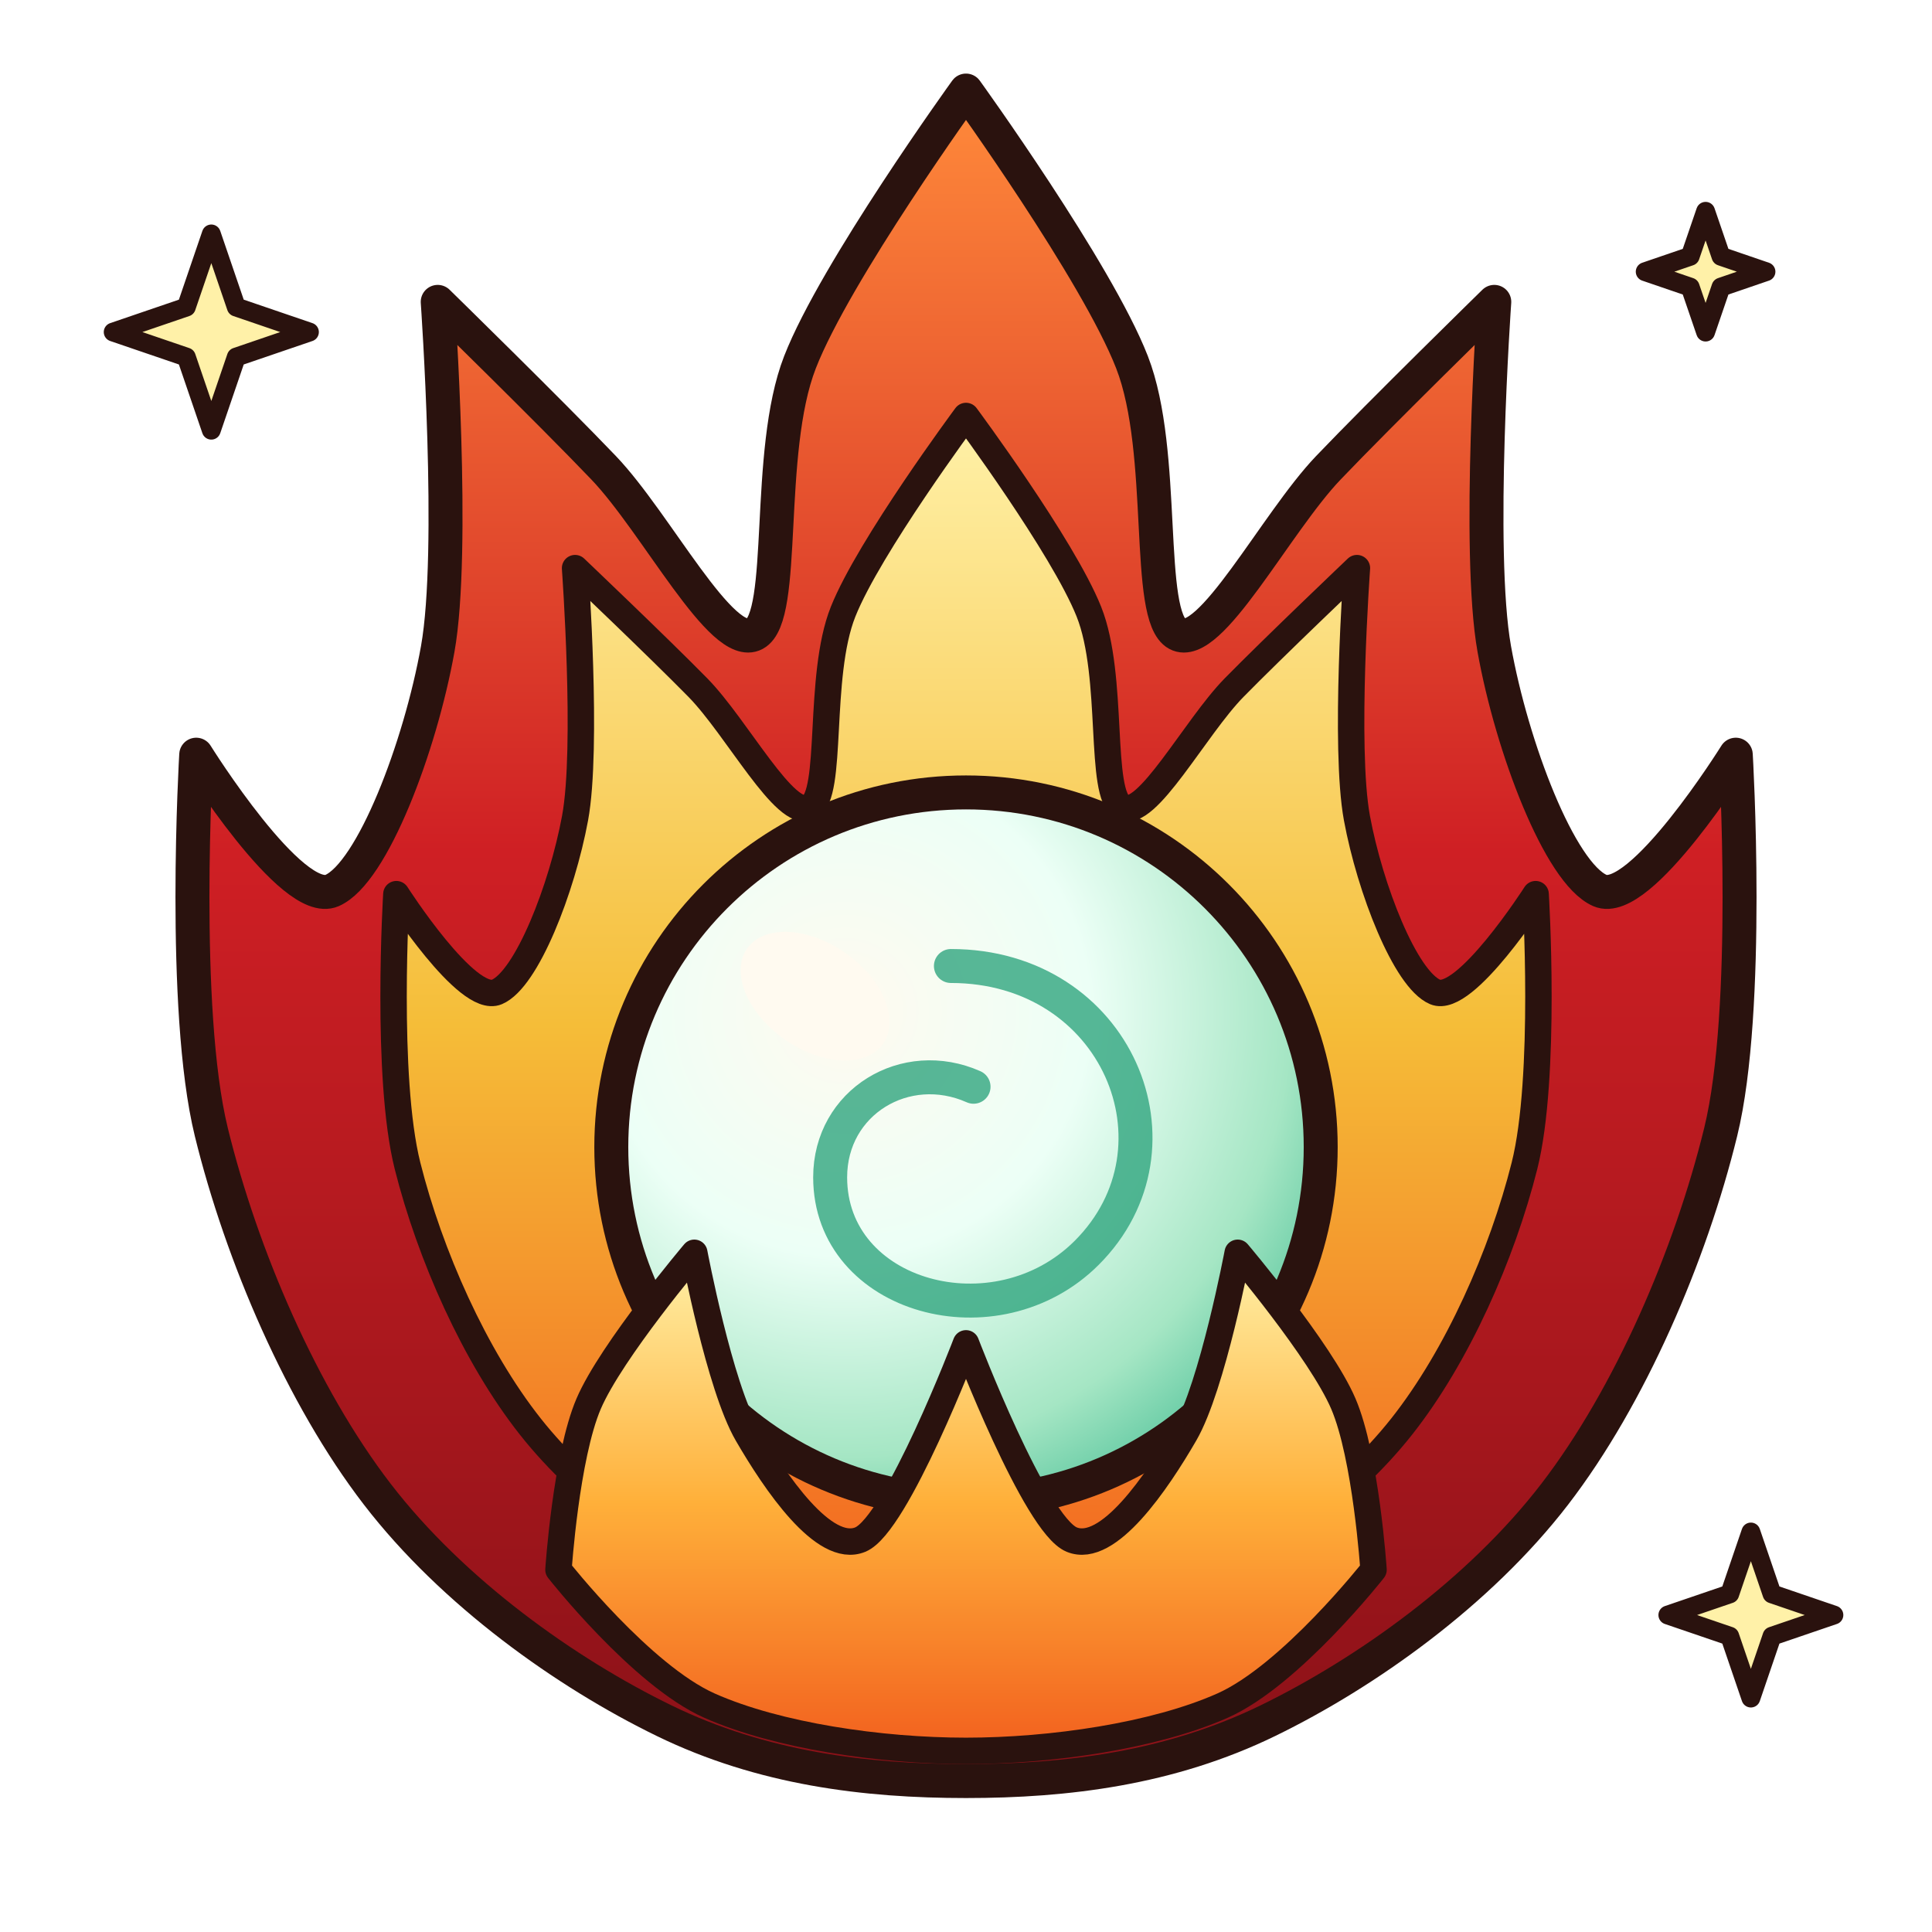
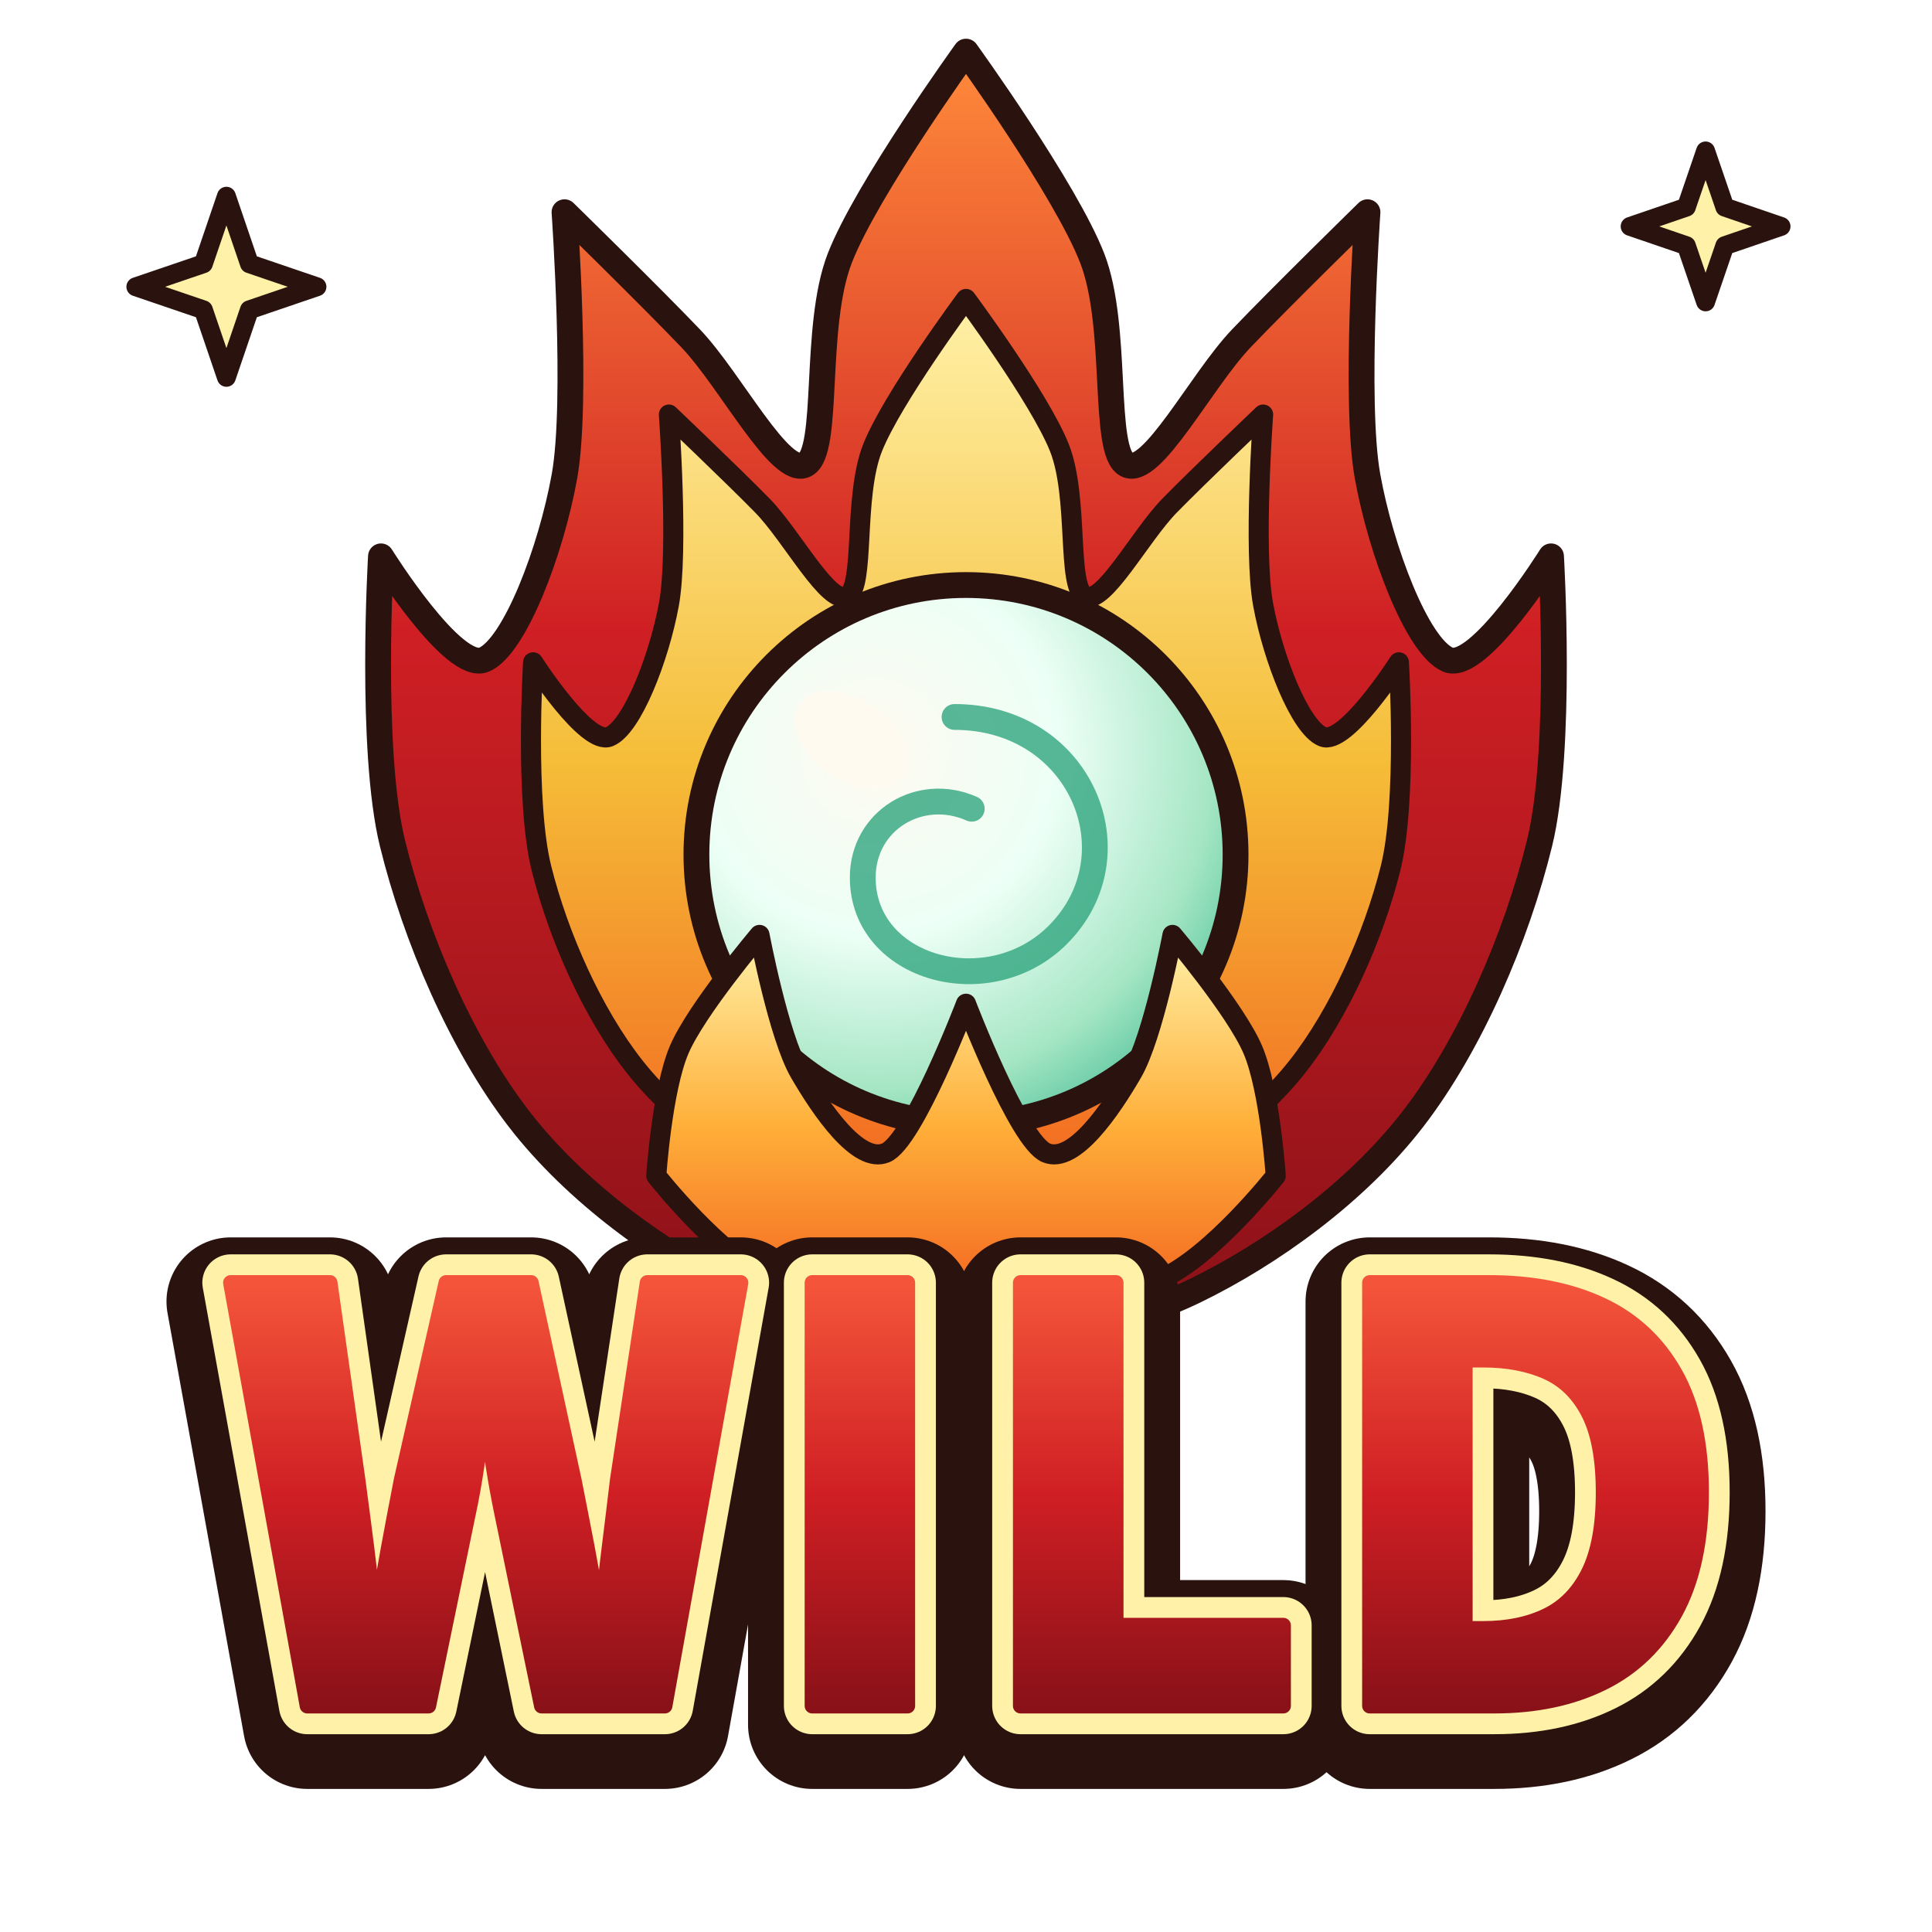
<svg xmlns="http://www.w3.org/2000/svg" width="256" height="256" viewBox="0 0 256 256">
  <defs>
-     <linearGradient id="linear-gradient-1" x1="128" y1="12" x2="128" y2="236" gradientUnits="userSpaceOnUse">
+     <linearGradient id="linear-gradient-1" x1="128" y1="6.84" x2="128" y2="177.08" gradientUnits="userSpaceOnUse">
      <stop offset="0" stop-color="#ff8a3a" />
      <stop offset="0.45" stop-color="#cf1f24" />
      <stop offset="1" stop-color="#8a1118" />
    </linearGradient>
-     <linearGradient id="linear-gradient-2" x1="128" y1="55.12" x2="128" y2="216.4" gradientUnits="userSpaceOnUse">
+     <linearGradient id="linear-gradient-2" x1="128" y1="39.61" x2="128" y2="162.18" gradientUnits="userSpaceOnUse">
      <stop offset="0" stop-color="#fff1a8" />
      <stop offset="0.5" stop-color="#f5bd38" />
      <stop offset="1" stop-color="#f2601e" />
    </linearGradient>
-     <radialGradient id="radial-gradient-1" cx="112" cy="134" r="72" gradientUnits="userSpaceOnUse">
+     <radialGradient id="radial-gradient-1" cx="115.84" cy="99.56" r="54.72" gradientUnits="userSpaceOnUse">
      <stop offset="0" stop-color="#fffaf0" />
      <stop offset="0.45" stop-color="#ecfff6" />
      <stop offset="0.82" stop-color="#a5e6c4" />
      <stop offset="1" stop-color="#62c9a2" />
    </radialGradient>
-     <linearGradient id="linear-gradient-3" x1="128" y1="166" x2="128" y2="232" gradientUnits="userSpaceOnUse">
+     <linearGradient id="linear-gradient-3" x1="128" y1="123.88" x2="128" y2="174.04" gradientUnits="userSpaceOnUse">
      <stop offset="0" stop-color="#fff1a8" />
      <stop offset="0.5" stop-color="#ffb03a" />
      <stop offset="1" stop-color="#f2601e" />
    </linearGradient>
+     <linearGradient id="linear-gradient-4" x1="0" y1="170" x2="0" y2="226" gradientUnits="userSpaceOnUse">
+       <stop offset="0" stop-color="#f4553a" />
+       <stop offset="0.5" stop-color="#cf1f24" />
+       <stop offset="1" stop-color="#8a1118" />
+     </linearGradient>
  </defs>
  <g>
-     <path d="M128 12 C128 12 145.33 36 150 48 C154.67 60 151.67 81.67 156 84 C160.33 86.33 169 69.33 176 62 C183 54.67 198 40 198 40 C198 40 195.67 73 198 86 C200.33 99 206.67 115.67 212 118 C217.33 120.33 230 100 230 100 C230 100 232 133.67 228 150 C224 166.33 216 185 206 198 C196 211 181 221.67 168 228 C155 234.33 141.33 236 128 236 C114.67 236 101 234.33 88 228 C75 221.67 60 211 50 198 C40 185 32 166.33 28 150 C24 133.67 26 100 26 100 C26 100 38.67 120.33 44 118 C49.33 115.67 55.67 99 58 86 C60.33 73 58 40 58 40 C58 40 73 54.67 80 62 C87 69.33 95.67 86.33 100 84 C104.33 81.67 101.33 60 106 48 C110.67 36 128 12 128 12 Z" fill="url(#linear-gradient-1)" stroke="#2a120e" stroke-width="4.5" stroke-linecap="round" stroke-linejoin="round" />
-     <path d="M128 55.12 C128 55.12 140.83 72.4 144.28 81.04 C147.73 89.68 145.51 105.28 148.72 106.96 C151.93 108.64 158.34 96.4 163.52 91.12 C168.7 85.84 179.8 75.28 179.8 75.28 C179.8 75.28 178.07 99.04 179.8 108.4 C181.53 117.76 186.21 129.76 190.16 131.44 C194.11 133.12 203.48 118.48 203.48 118.48 C203.48 118.48 204.96 142.72 202 154.48 C199.04 166.24 193.12 179.68 185.72 189.04 C178.32 198.4 167.22 206.08 157.6 210.64 C147.98 215.2 137.87 216.4 128 216.4 C118.13 216.4 108.02 215.2 98.4 210.64 C88.78 206.08 77.68 198.4 70.28 189.04 C62.88 179.68 56.96 166.24 54 154.48 C51.04 142.72 52.52 118.48 52.52 118.48 C52.52 118.48 61.89 133.12 65.84 131.44 C69.79 129.76 74.47 117.76 76.2 108.4 C77.93 99.04 76.2 75.28 76.2 75.28 C76.2 75.28 87.3 85.84 92.48 91.12 C97.66 96.4 104.07 108.64 107.28 106.96 C110.49 105.28 108.27 89.68 111.72 81.04 C115.17 72.4 128 55.12 128 55.12 Z" fill="url(#linear-gradient-2)" stroke="#2a120e" stroke-width="3.5" stroke-linecap="round" stroke-linejoin="round" />
-     <circle cx="128" cy="152" r="47" fill="url(#radial-gradient-1)" stroke="#2a120e" stroke-width="4.5" stroke-linecap="round" stroke-linejoin="round" />
-     <path d="M126 128 C148 128 158 152 144 166 C132 178 110 172 110 156 C110 146 120 140 129 144" fill="none" stroke="#2fa57e" stroke-width="4.5" stroke-linecap="round" stroke-linejoin="round" opacity="0.8" />
-     <path d="M98.99 125.69 C101.21 122.52 107.04 122.78 112.02 126.27 C116.99 129.75 119.23 135.14 117.01 138.31 C114.79 141.48 108.96 141.22 103.98 137.73 C99.01 134.25 96.77 128.86 98.99 125.69 Z" fill="#fffaf0" opacity="0.95" />
-     <path d="M74 208 C74 208 75 193 78 186 C81 179 92 166 92 166 C92 166 95.33 183.67 99 190 C102.67 196.33 109.17 206 114 204 C118.83 202 128 178 128 178 C128 178 137.17 202 142 204 C146.83 206 153.33 196.33 157 190 C160.67 183.67 164 166 164 166 C164 166 175 179 178 186 C181 193 182 208 182 208 C182 208 171 222 162 226 C153 230 139.33 232 128 232 C116.67 232 103 230 94 226 C85 222 74 208 74 208 Z" fill="url(#linear-gradient-3)" stroke="#2a120e" stroke-width="3.5" stroke-linecap="round" stroke-linejoin="round" />
-     <polygon points="28,31 31.31,40.69 41,44 31.31,47.31 28,57 24.69,47.31 15,44 24.69,40.69" fill="#fff1a8" stroke="#2a120e" stroke-width="2.5" stroke-linecap="round" stroke-linejoin="round" />
-     <polygon points="232,203 234.8,211.2 243,214 234.8,216.8 232,225 229.2,216.8 221,214 229.2,211.2" fill="#fff1a8" stroke="#2a120e" stroke-width="2.5" stroke-linecap="round" stroke-linejoin="round" />
-     <polygon points="226,28 228.04,33.96 234,36 228.04,38.04 226,44 223.96,38.04 218,36 223.96,33.96" fill="#fff1a8" stroke="#2a120e" stroke-width="2.5" stroke-linecap="round" stroke-linejoin="round" />
+     <g>
+       <path d="M128 6.84 C128 6.84 141.17 25.08 144.72 34.2 C148.27 43.32 145.99 59.79 149.28 61.56 C152.57 63.33 159.16 50.41 164.48 44.84 C169.8 39.27 181.2 28.12 181.2 28.12 C181.2 28.12 179.43 53.2 181.2 63.08 C182.97 72.96 187.79 85.63 191.84 87.4 C195.89 89.17 205.52 73.72 205.52 73.72 C205.52 73.72 207.04 99.31 204 111.72 C200.96 124.13 194.88 138.32 187.28 148.2 C179.68 158.08 168.28 166.19 158.4 171 C148.52 175.81 138.13 177.08 128 177.08 C117.87 177.08 107.48 175.81 97.6 171 C87.72 166.19 76.32 158.08 68.72 148.2 C61.12 138.32 55.04 124.13 52 111.72 C48.96 99.31 50.48 73.72 50.48 73.72 C50.48 73.72 60.11 89.17 64.16 87.4 C68.21 85.63 73.03 72.96 74.8 63.08 C76.57 53.2 74.8 28.12 74.8 28.12 C74.8 28.12 86.2 39.27 91.52 44.84 C96.84 50.41 103.43 63.33 106.72 61.56 C110.01 59.79 107.73 43.32 111.28 34.2 C114.83 25.08 128 6.84 128 6.84 Z" fill="url(#linear-gradient-1)" stroke="#2a120e" stroke-width="3.42" stroke-linecap="round" stroke-linejoin="round" />
+       <path d="M128 39.61 C128 39.61 137.75 52.74 140.37 59.31 C142.99 65.88 141.31 77.73 143.75 79.01 C146.19 80.29 151.06 70.98 155 66.97 C158.93 62.96 167.37 54.93 167.37 54.93 C167.37 54.93 166.05 72.99 167.37 80.1 C168.68 87.22 172.24 96.34 175.24 97.61 C178.24 98.89 185.36 87.76 185.36 87.76 C185.36 87.76 186.49 106.19 184.24 115.12 C181.99 124.06 177.49 134.28 171.87 141.39 C166.24 148.5 157.81 154.34 150.5 157.81 C143.18 161.27 135.5 162.18 128 162.18 C120.5 162.18 112.82 161.27 105.5 157.81 C98.19 154.34 89.76 148.5 84.13 141.39 C78.51 134.28 74.01 124.06 71.76 115.12 C69.51 106.19 70.64 87.76 70.64 87.76 C70.64 87.76 77.76 98.89 80.76 97.61 C83.76 96.34 87.32 87.22 88.63 80.1 C89.95 72.99 88.63 54.93 88.63 54.93 C88.63 54.93 97.07 62.96 101 66.97 C104.94 70.98 109.81 80.29 112.25 79.01 C114.69 77.73 113.01 65.88 115.63 59.31 C118.25 52.74 128 39.61 128 39.61 Z" fill="url(#linear-gradient-2)" stroke="#2a120e" stroke-width="2.66" stroke-linecap="round" stroke-linejoin="round" />
+       <circle cx="128" cy="113.24" r="35.72" fill="url(#radial-gradient-1)" stroke="#2a120e" stroke-width="3.42" stroke-linecap="round" stroke-linejoin="round" />
+       <path d="M126.48 95 C143.2 95 150.8 113.24 140.16 123.88 C131.04 133 114.32 128.44 114.32 116.28 C114.32 108.68 121.92 104.12 128.76 107.16" fill="none" stroke="#2fa57e" stroke-width="3.42" stroke-linecap="round" stroke-linejoin="round" opacity="0.8" />
+       <path d="M105.95 93.24 C107.64 90.84 112.07 91.03 115.85 93.68 C119.63 96.33 121.33 100.43 119.65 102.84 C117.96 105.24 113.53 105.05 109.75 102.4 C105.97 99.75 104.27 95.65 105.95 93.24 Z" fill="#fffaf0" opacity="0.95" />
+       <path d="M86.96 155.8 C86.96 155.8 87.72 144.4 90 139.08 C92.28 133.76 100.64 123.88 100.64 123.88 C100.64 123.88 103.17 137.31 105.96 142.12 C108.75 146.93 113.69 154.28 117.36 152.76 C121.03 151.24 128 133 128 133 C128 133 134.97 151.24 138.64 152.76 C142.31 154.28 147.25 146.93 150.04 142.12 C152.83 137.31 155.36 123.88 155.36 123.88 C155.36 123.88 163.72 133.76 166 139.08 C168.28 144.4 169.04 155.8 169.04 155.8 C169.04 155.8 160.68 166.44 153.84 169.48 C147 172.52 136.61 174.04 128 174.04 C119.39 174.04 109 172.52 102.16 169.48 C95.32 166.44 86.96 155.8 86.96 155.8 Z" fill="url(#linear-gradient-3)" stroke="#2a120e" stroke-width="2.66" stroke-linecap="round" stroke-linejoin="round" />
+     </g>
+     <g>
+       <path d="M40.71 228.54 L30.56 172.46 L43.72 172.46 L47.42 198.61 C47.82 201.59 48.21 204.56 48.58 207.51 C48.95 210.46 49.28 213.49 49.57 216.58 L49.91 216.58 C50.43 213.49 50.96 210.45 51.5 207.47 C52.05 204.48 52.61 201.53 53.18 198.61 L59.11 172.46 L70.38 172.46 L76.06 198.61 C76.63 201.47 77.2 204.41 77.78 207.42 C78.35 210.43 78.89 213.49 79.41 216.58 L79.75 216.58 C80.04 213.49 80.37 210.45 80.74 207.47 C81.12 204.48 81.47 201.53 81.82 198.61 L85.77 172.46 L98.16 172.46 L88.1 228.54 L71.76 228.54 L66.51 203.08 C65.65 198.95 64.96 194.54 64.45 189.84 L64.1 189.84 C63.82 192.13 63.51 194.38 63.2 196.59 C62.88 198.79 62.5 200.96 62.04 203.08 L56.79 228.54 Z" fill="#2a120e" stroke="#2a120e" stroke-width="17" stroke-linecap="round" stroke-linejoin="round" />
+       <rect x="107.62" y="172.46" width="12.64" height="56.08" fill="#2a120e" stroke="#2a120e" stroke-width="17" stroke-linecap="round" stroke-linejoin="round" />
+       <polygon points="135.22,228.54 135.22,172.46 147.87,172.46 147.87,217.87 170.05,217.87 170.05,228.54" fill="#2a120e" stroke="#2a120e" stroke-width="17" stroke-linecap="round" stroke-linejoin="round" />
+       <path d="M181.49 228.54 L181.49 172.46 L197.32 172.46 C203.05 172.46 208.01 173.44 212.19 175.39 C216.38 177.34 219.63 180.36 221.95 184.46 C224.28 188.56 225.44 193.82 225.44 200.24 C225.44 206.66 224.29 211.97 222 216.15 C219.7 220.34 216.51 223.45 212.41 225.48 C208.31 227.52 203.51 228.54 198 228.54 Z M194.13 218.3 L196.54 218.3 C199.75 218.3 202.55 217.73 204.93 216.58 C207.31 215.44 209.16 213.54 210.47 210.91 C211.79 208.27 212.45 204.71 212.45 200.24 C212.45 195.77 211.79 192.26 210.47 189.71 C209.16 187.16 207.31 185.35 204.93 184.29 C202.55 183.23 199.75 182.7 196.54 182.7 L194.13 182.7 Z" fill="#2a120e" stroke="#2a120e" stroke-width="17" stroke-linecap="round" stroke-linejoin="round" />
+     </g>
+     <g>
+       <path d="M40.71 226.04 L30.56 169.96 L43.72 169.96 L47.42 196.11 C47.82 199.09 48.21 202.06 48.58 205.01 C48.95 207.96 49.28 210.99 49.57 214.08 L49.91 214.08 C50.43 210.99 50.96 207.95 51.5 204.97 C52.05 201.98 52.61 199.03 53.18 196.11 L59.11 169.96 L70.38 169.96 L76.06 196.11 C76.63 198.97 77.2 201.91 77.78 204.92 C78.35 207.93 78.89 210.99 79.41 214.08 L79.75 214.08 C80.04 210.99 80.37 207.95 80.74 204.97 C81.12 201.98 81.47 199.03 81.82 196.11 L85.77 169.96 L98.16 169.96 L88.1 226.04 L71.76 226.04 L66.51 200.58 C65.65 196.45 64.96 192.04 64.45 187.34 L64.1 187.34 C63.82 189.63 63.51 191.88 63.2 194.09 C62.88 196.29 62.5 198.46 62.04 200.58 L56.79 226.04 Z" fill="#fff1a8" stroke="#fff1a8" stroke-width="7.5" stroke-linecap="round" stroke-linejoin="round" />
+       <rect x="107.62" y="169.96" width="12.64" height="56.08" fill="#fff1a8" stroke="#fff1a8" stroke-width="7.5" stroke-linecap="round" stroke-linejoin="round" />
+       <polygon points="135.22,226.04 135.22,169.96 147.87,169.96 147.87,215.37 170.05,215.37 170.05,226.04" fill="#fff1a8" stroke="#fff1a8" stroke-width="7.5" stroke-linecap="round" stroke-linejoin="round" />
+       <path d="M181.49 226.04 L181.49 169.96 L197.32 169.96 C203.05 169.96 208.01 170.94 212.19 172.89 C216.38 174.84 219.63 177.86 221.95 181.96 C224.28 186.06 225.44 191.32 225.44 197.74 C225.44 204.16 224.29 209.47 222 213.65 C219.7 217.84 216.51 220.95 212.41 222.98 C208.31 225.02 203.51 226.04 198 226.04 Z M194.13 215.8 L196.54 215.8 C199.75 215.8 202.55 215.23 204.93 214.08 C207.31 212.94 209.16 211.04 210.47 208.41 C211.79 205.77 212.45 202.21 212.45 197.74 C212.45 193.27 211.79 189.76 210.47 187.21 C209.16 184.66 207.31 182.85 204.93 181.79 C202.55 180.73 199.75 180.2 196.54 180.2 L194.13 180.2 Z" fill="#fff1a8" stroke="#fff1a8" stroke-width="7.5" stroke-linecap="round" stroke-linejoin="round" />
+     </g>
+     <g>
+       <path d="M40.71 226.04 L30.56 169.96 L43.72 169.96 L47.42 196.11 C47.82 199.09 48.21 202.06 48.58 205.01 C48.95 207.96 49.28 210.99 49.57 214.08 L49.91 214.08 C50.43 210.99 50.96 207.95 51.5 204.97 C52.05 201.98 52.61 199.03 53.18 196.11 L59.11 169.96 L70.38 169.96 L76.06 196.11 C76.63 198.97 77.2 201.91 77.78 204.92 C78.35 207.93 78.89 210.99 79.41 214.08 L79.75 214.08 C80.04 210.99 80.37 207.95 80.74 204.97 C81.12 201.98 81.47 199.03 81.82 196.11 L85.77 169.96 L98.16 169.96 L88.1 226.04 L71.76 226.04 L66.51 200.58 C65.65 196.45 64.96 192.04 64.45 187.34 L64.1 187.34 C63.82 189.63 63.51 191.88 63.2 194.09 C62.88 196.29 62.5 198.46 62.04 200.58 L56.79 226.04 Z" fill="url(#linear-gradient-4)" stroke="url(#linear-gradient-4)" stroke-width="2" stroke-linecap="round" stroke-linejoin="round" />
+       <rect x="107.62" y="169.96" width="12.64" height="56.08" fill="url(#linear-gradient-4)" stroke="url(#linear-gradient-4)" stroke-width="2" stroke-linecap="round" stroke-linejoin="round" />
+       <polygon points="135.22,226.04 135.22,169.96 147.87,169.96 147.87,215.37 170.05,215.37 170.05,226.04" fill="url(#linear-gradient-4)" stroke="url(#linear-gradient-4)" stroke-width="2" stroke-linecap="round" stroke-linejoin="round" />
+       <path d="M181.49 226.04 L181.49 169.96 L197.32 169.96 C203.05 169.96 208.01 170.94 212.19 172.89 C216.38 174.84 219.63 177.86 221.95 181.96 C224.28 186.06 225.44 191.32 225.44 197.74 C225.44 204.16 224.29 209.47 222 213.65 C219.7 217.84 216.51 220.95 212.41 222.98 C208.31 225.02 203.51 226.04 198 226.04 Z M194.13 215.8 L196.54 215.8 C199.75 215.8 202.55 215.23 204.93 214.08 C207.31 212.94 209.16 211.04 210.47 208.41 C211.79 205.77 212.45 202.21 212.45 197.74 C212.45 193.27 211.79 189.76 210.47 187.21 C209.16 184.66 207.31 182.85 204.93 181.79 C202.55 180.73 199.75 180.2 196.54 180.2 L194.13 180.2 Z" fill="url(#linear-gradient-4)" stroke="url(#linear-gradient-4)" stroke-width="2" stroke-linecap="round" stroke-linejoin="round" />
+     </g>
+     <polygon points="30,26 33.05,34.95 42,38 33.05,41.05 30,50 26.95,41.05 18,38 26.95,34.95" fill="#fff1a8" stroke="#2a120e" stroke-width="2.5" stroke-linecap="round" stroke-linejoin="round" />
+     <polygon points="226,20 228.55,27.45 236,30 228.55,32.55 226,40 223.45,32.55 216,30 223.45,27.45" fill="#fff1a8" stroke="#2a120e" stroke-width="2.5" stroke-linecap="round" stroke-linejoin="round" />
  </g>
</svg>
